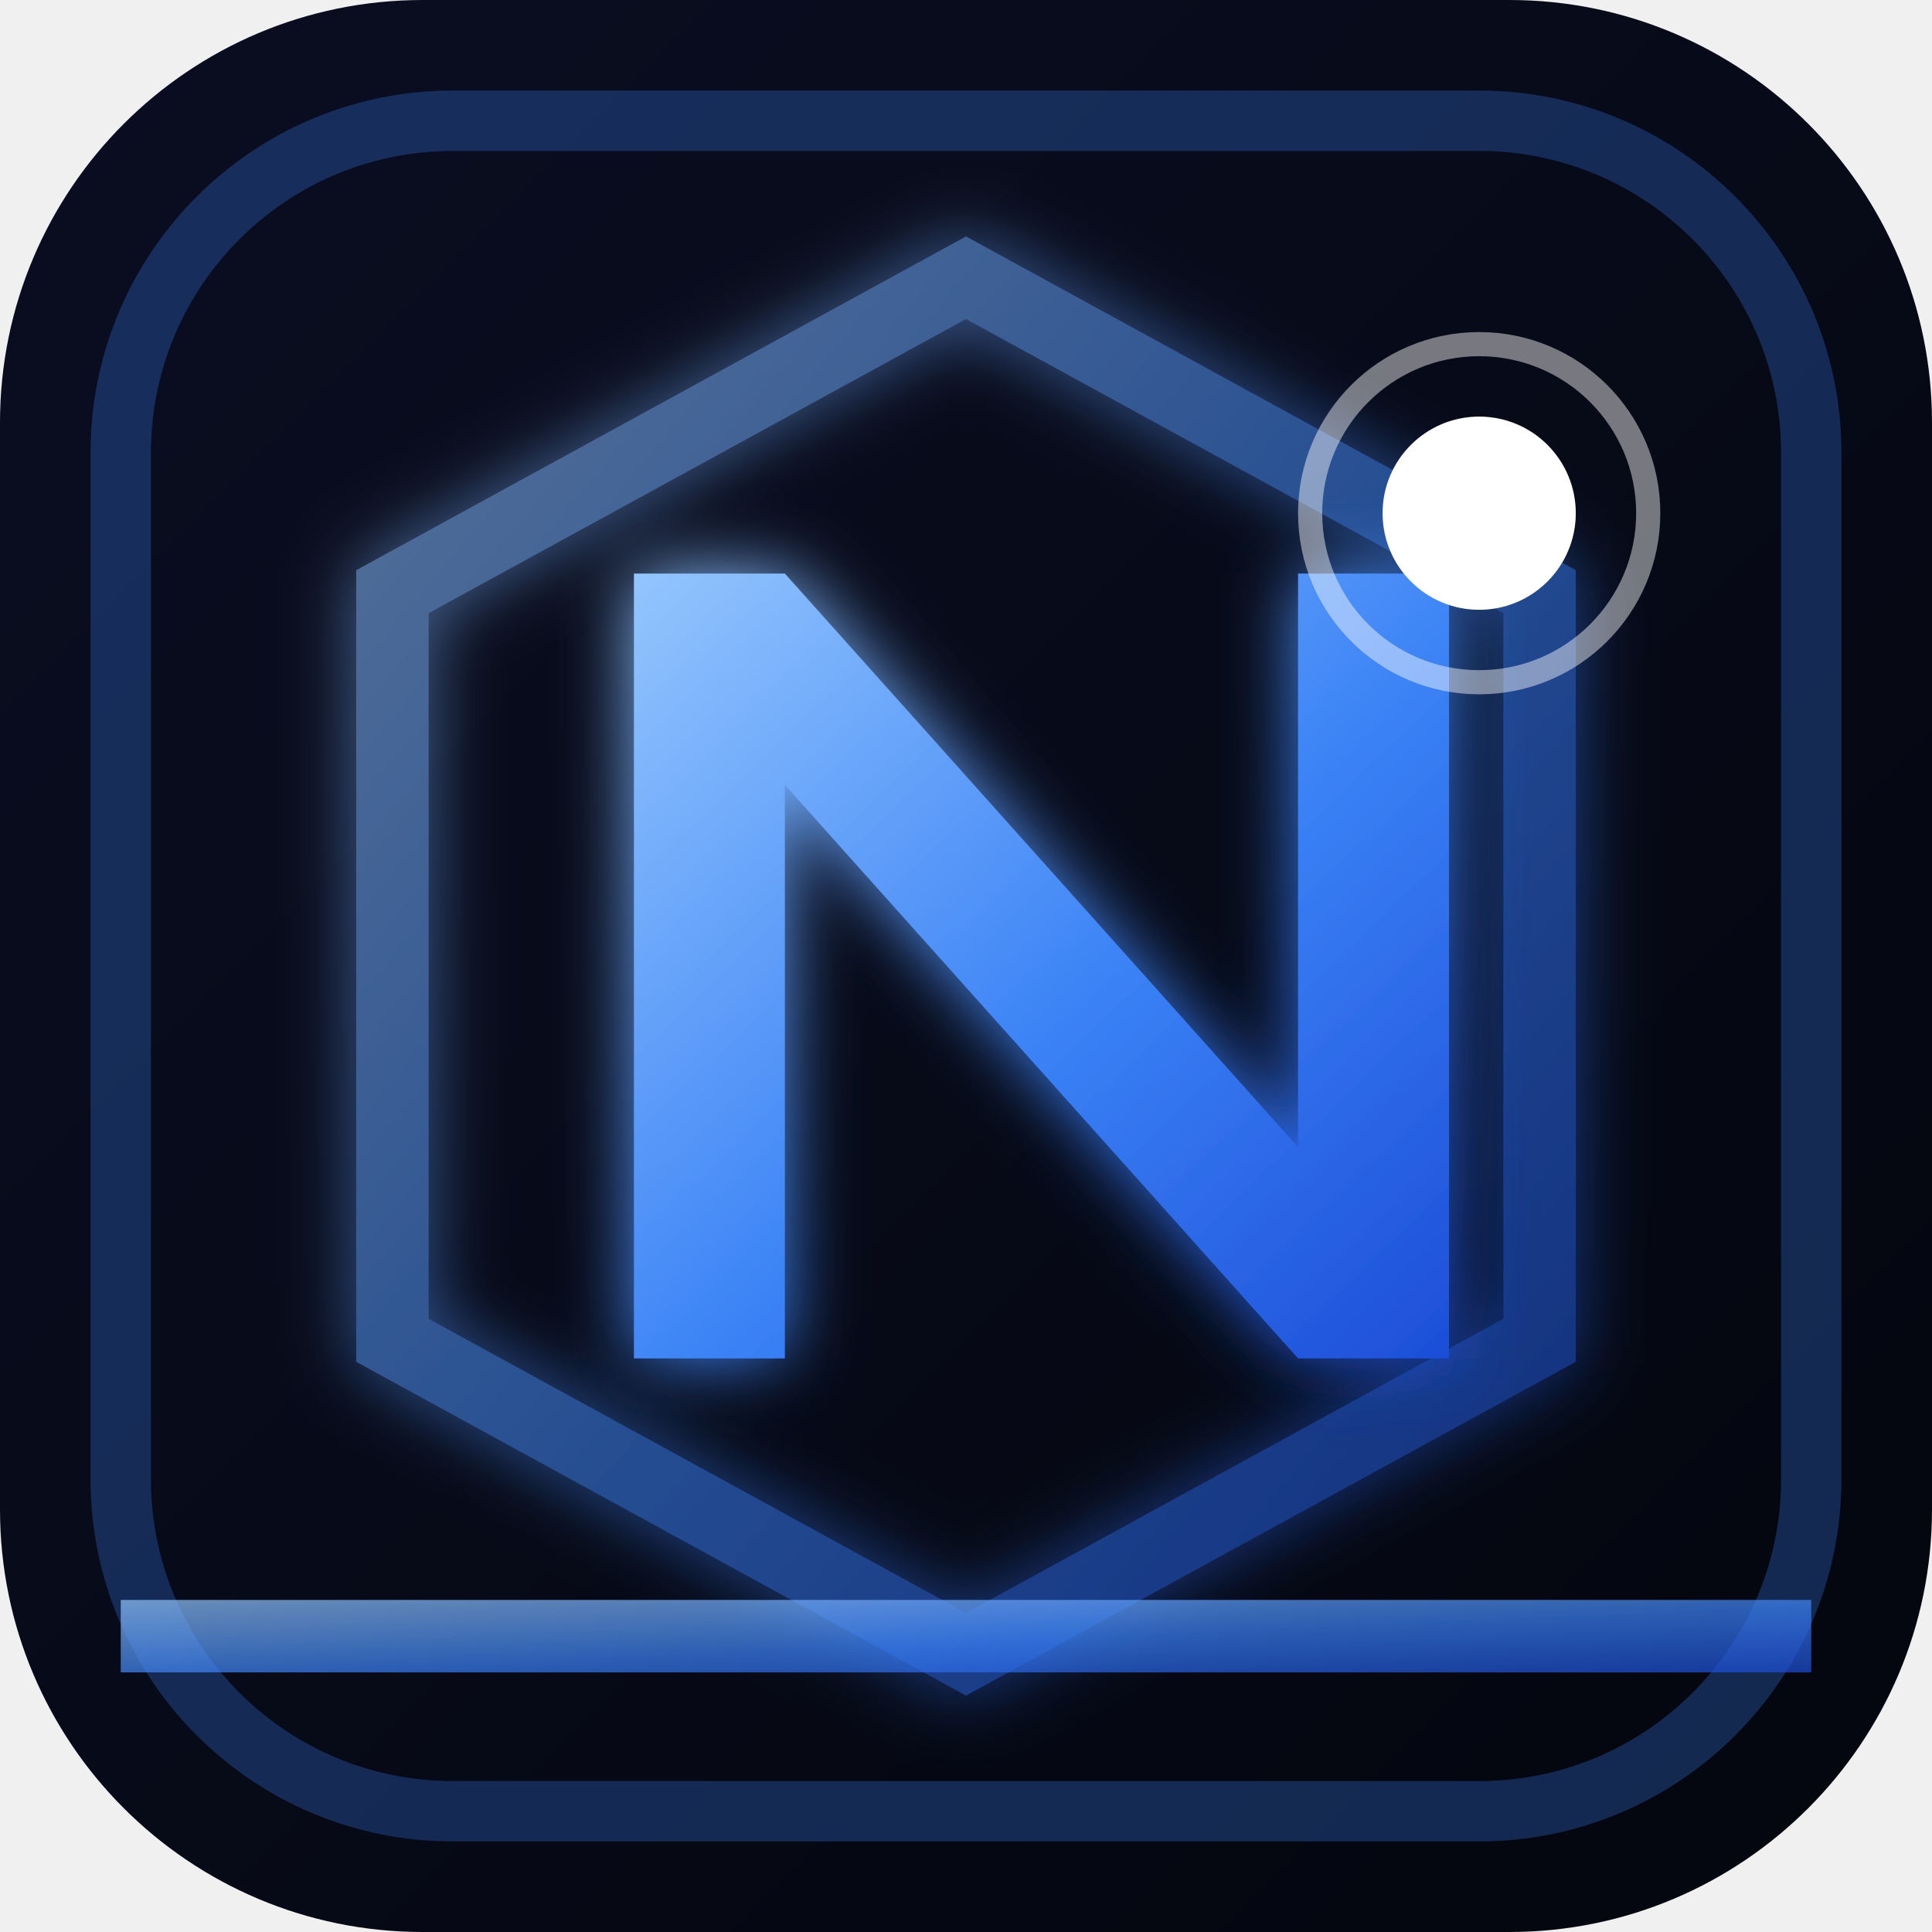
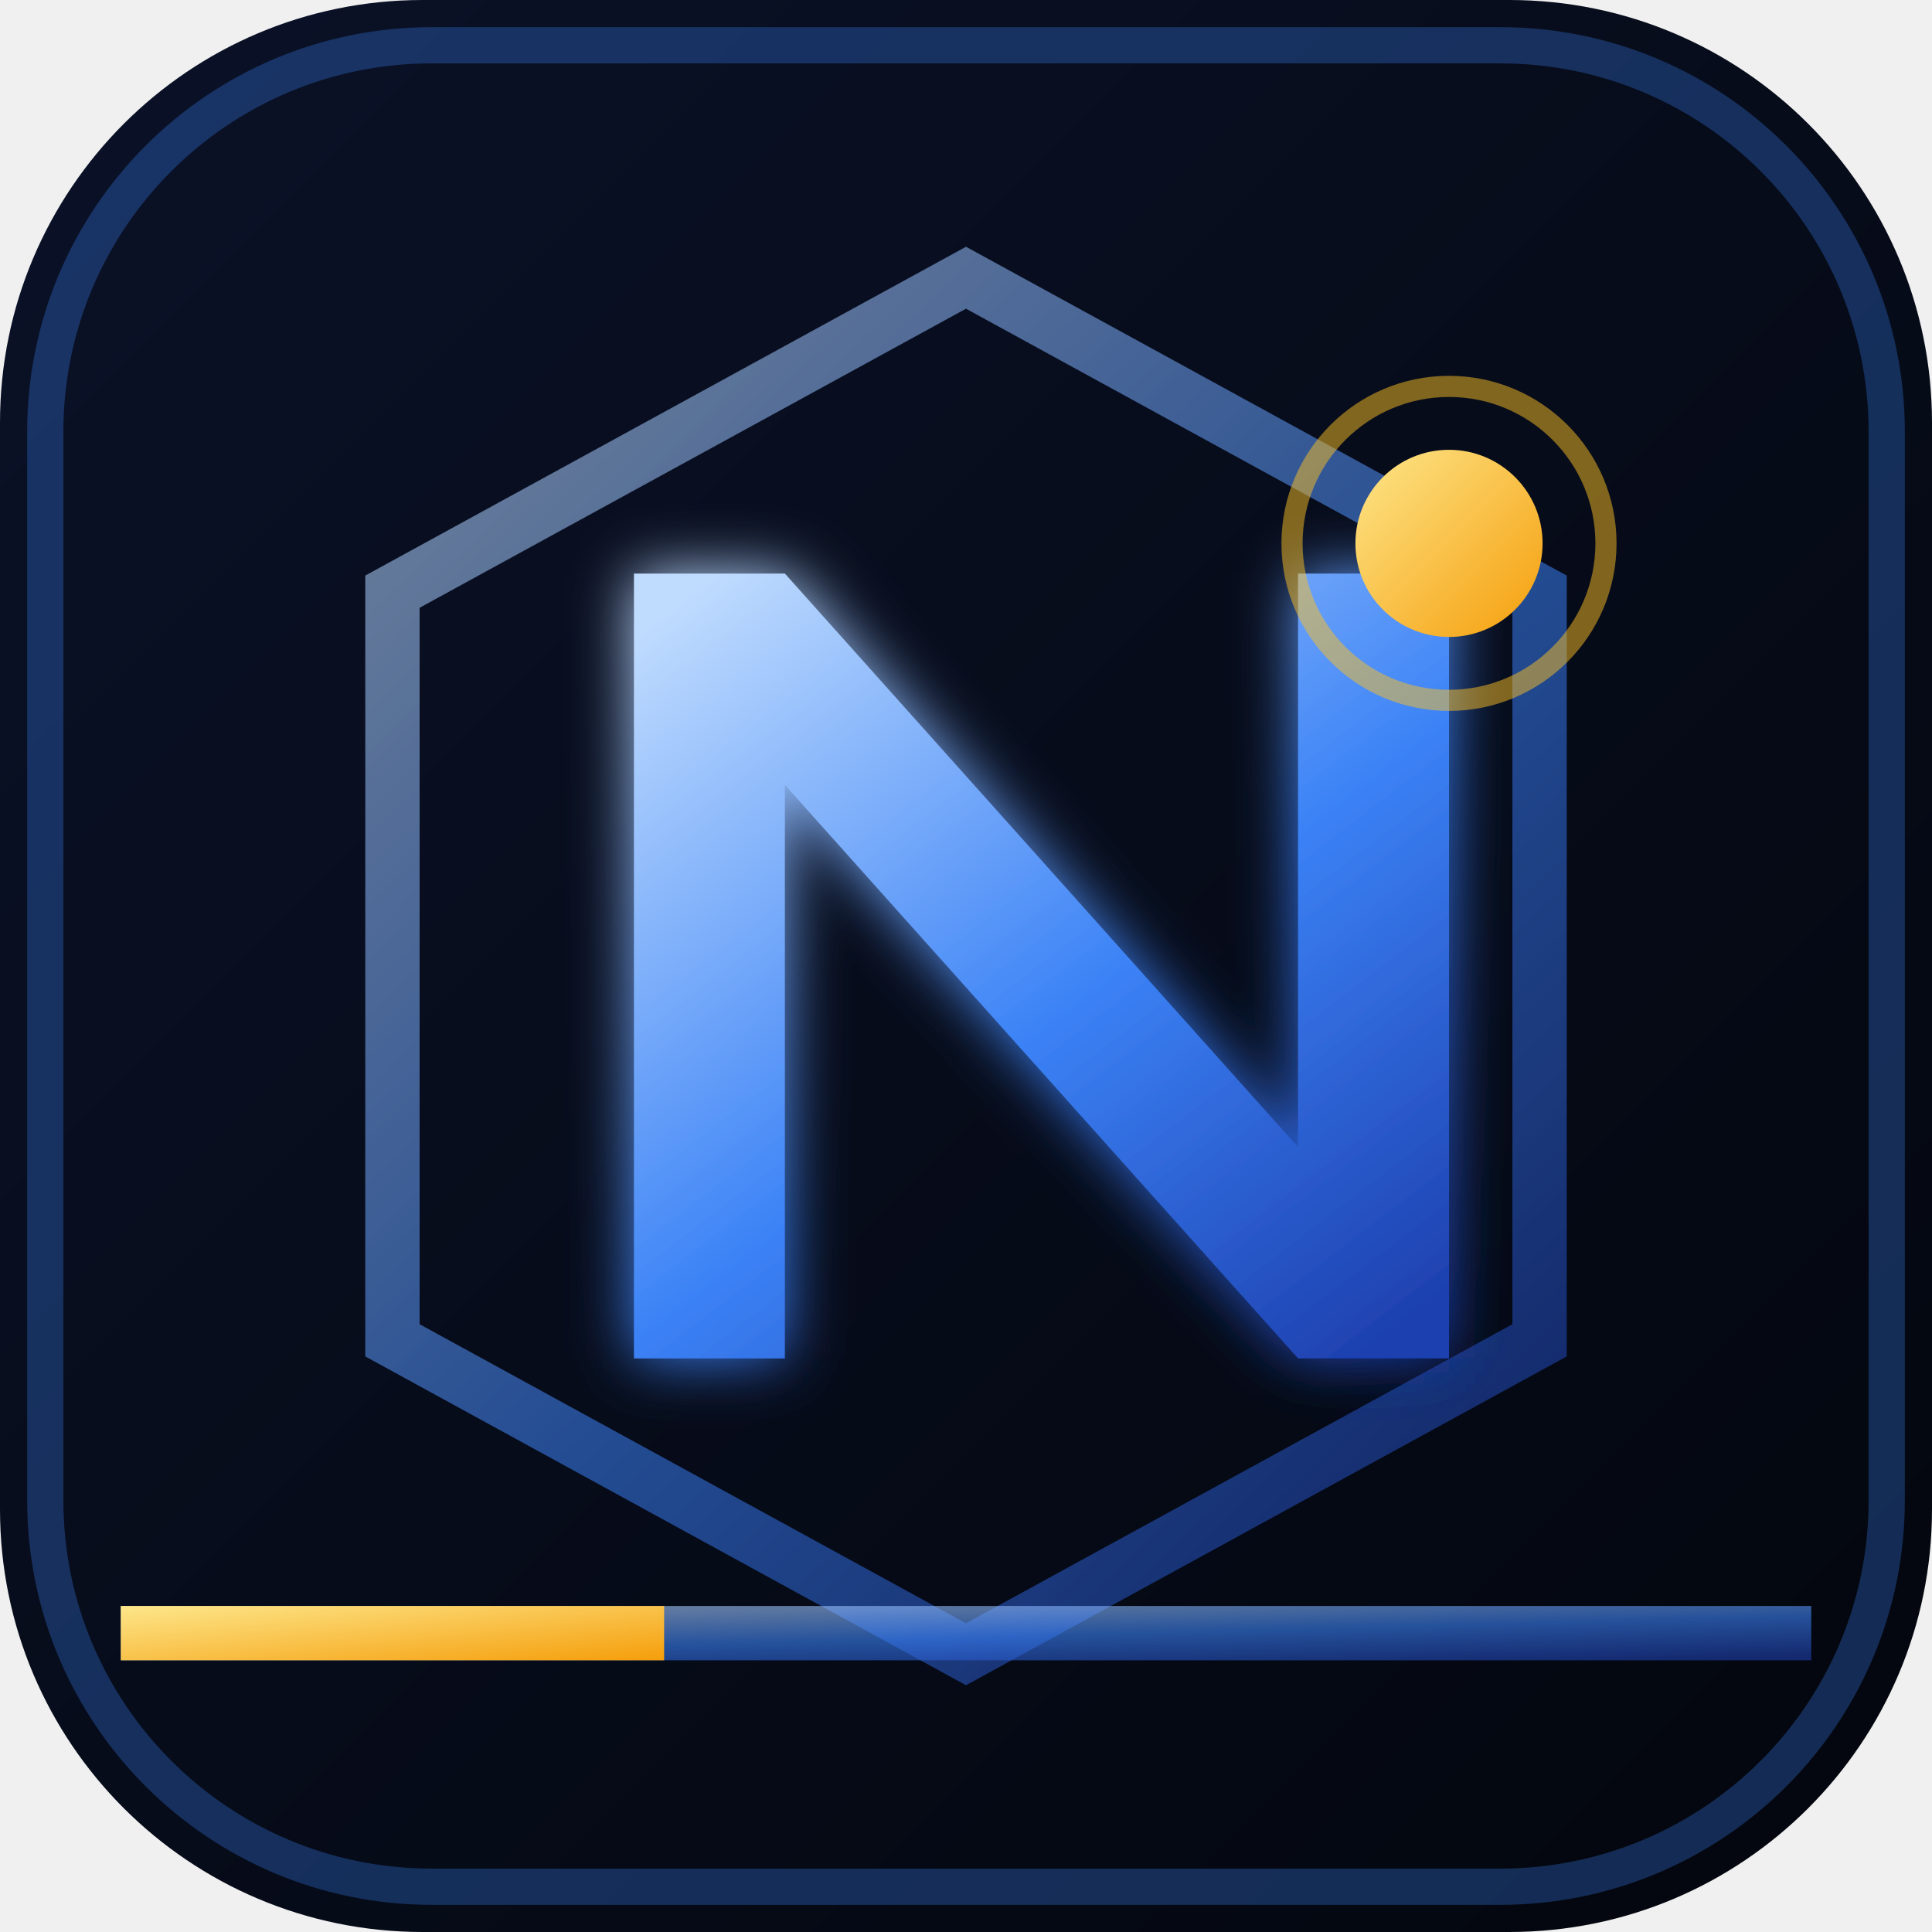
<svg xmlns="http://www.w3.org/2000/svg" viewBox="0 0 32 32">
  <defs>
    <linearGradient id="nn-bg" x1="0" y1="0" x2="1" y2="1">
-       <stop offset="0%" stop-color="#0b0e22" />
+       <stop offset="0%" stop-color="#0b1228" />
      <stop offset="100%" stop-color="#03060d" />
    </linearGradient>
-     <linearGradient id="nn-blue" x1="0" y1="0" x2="1" y2="1">
-       <stop offset="0%" stop-color="#93c5fd" />
+     <linearGradient id="nn-blue" x1="0.1" y1="0" x2="0.9" y2="1">
+       <stop offset="0%" stop-color="#bfdbfe" />
      <stop offset="55%" stop-color="#3b82f6" />
-       <stop offset="100%" stop-color="#1d4ed8" />
+       <stop offset="100%" stop-color="#1e40af" />
    </linearGradient>
-     <filter id="nn-glow" x="-40%" y="-40%" width="180%" height="180%">
-       <feGaussianBlur stdDeviation="0.6" result="b" />
+     <linearGradient id="nn-gold" x1="0" y1="0" x2="1" y2="1">
+       <stop offset="0%" stop-color="#fde68a" />
+       <stop offset="100%" stop-color="#f59e0b" />
+     </linearGradient>
+     <filter id="nn-glow" x="-30%" y="-30%" width="160%" height="160%">
+       <feGaussianBlur stdDeviation="0.5" result="b" />
      <feMerge>
        <feMergeNode in="b" />
        <feMergeNode in="SourceGraphic" />
      </feMerge>
    </filter>
  </defs>
  <rect width="32" height="32" rx="7" fill="url(#nn-bg)" />
-   <rect x="2" y="2" width="28" height="28" rx="5.5" fill="none" stroke="rgba(59,130,246,0.28)" stroke-width="1" />
-   <path d="M16 4.6 L25.5 9.8 L25.5 22.2 L16 27.4 L6.5 22.2 L6.5 9.8 Z" fill="none" stroke="url(#nn-blue)" stroke-width="1.2" opacity="0.55" filter="url(#nn-glow)" />
+   <rect x="0.75" y="0.75" width="30.5" height="30.5" rx="6.4" fill="none" stroke="rgba(59,130,246,0.30)" stroke-width="0.6" />
+   <path d="M16 4.6 L25.5 9.8 L25.5 22.2 L16 27.4 L6.5 22.2 L6.5 9.8 Z" fill="none" stroke="url(#nn-blue)" stroke-width="0.9" opacity="0.55" />
  <path d="M10.5 22.5 L10.5 9.5 L13 9.5 L21.5 19 L21.5 9.5 L24 9.5 L24 22.5 L21.5 22.5 L13 13 L13 22.5 Z" fill="url(#nn-blue)" filter="url(#nn-glow)" />
-   <circle cx="24.5" cy="8.5" r="1.6" fill="#ffffff" />
-   <circle cx="24.5" cy="8.5" r="2.8" fill="none" stroke="#ffffff" stroke-width="0.4" opacity="0.45" />
-   <rect x="2" y="26.5" width="28" height="1.2" fill="url(#nn-blue)" opacity="0.7" />
+   <circle cx="24" cy="9" r="2.6" fill="none" stroke="#fbbf24" stroke-width="0.35" opacity="0.5" />
+   <circle cx="24" cy="9" r="1.55" fill="url(#nn-gold)" />
+   <rect x="2" y="26.6" width="28" height="0.9" fill="url(#nn-blue)" opacity="0.6" />
+   <rect x="2" y="26.6" width="9" height="0.9" fill="url(#nn-gold)" />
</svg>
